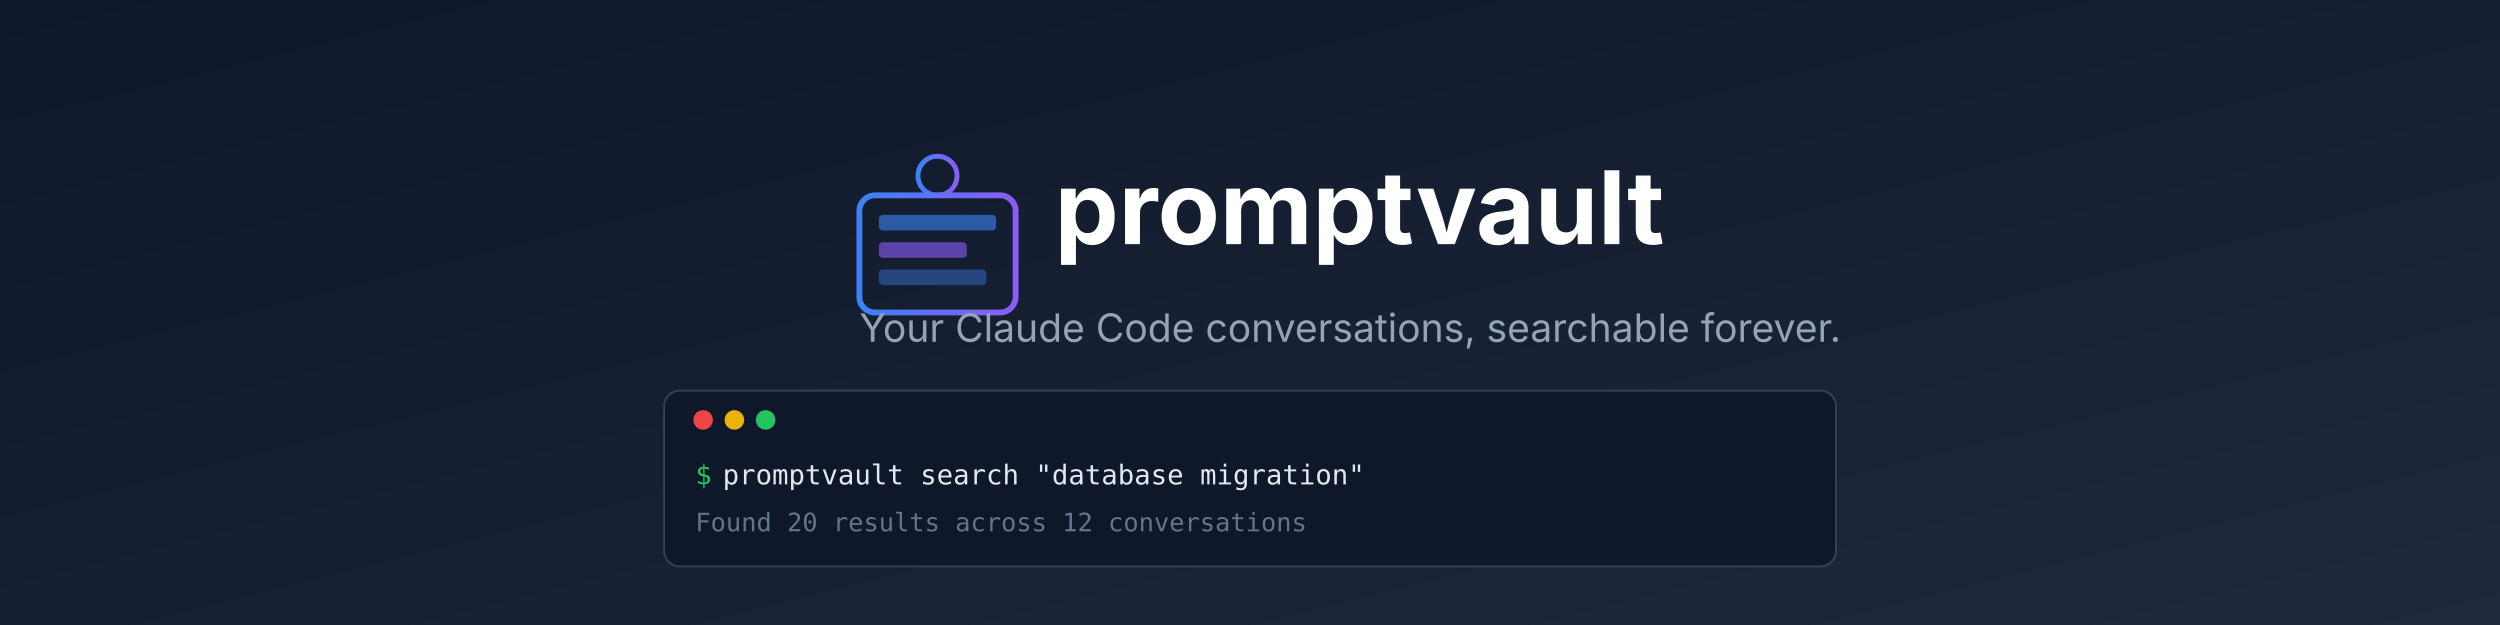
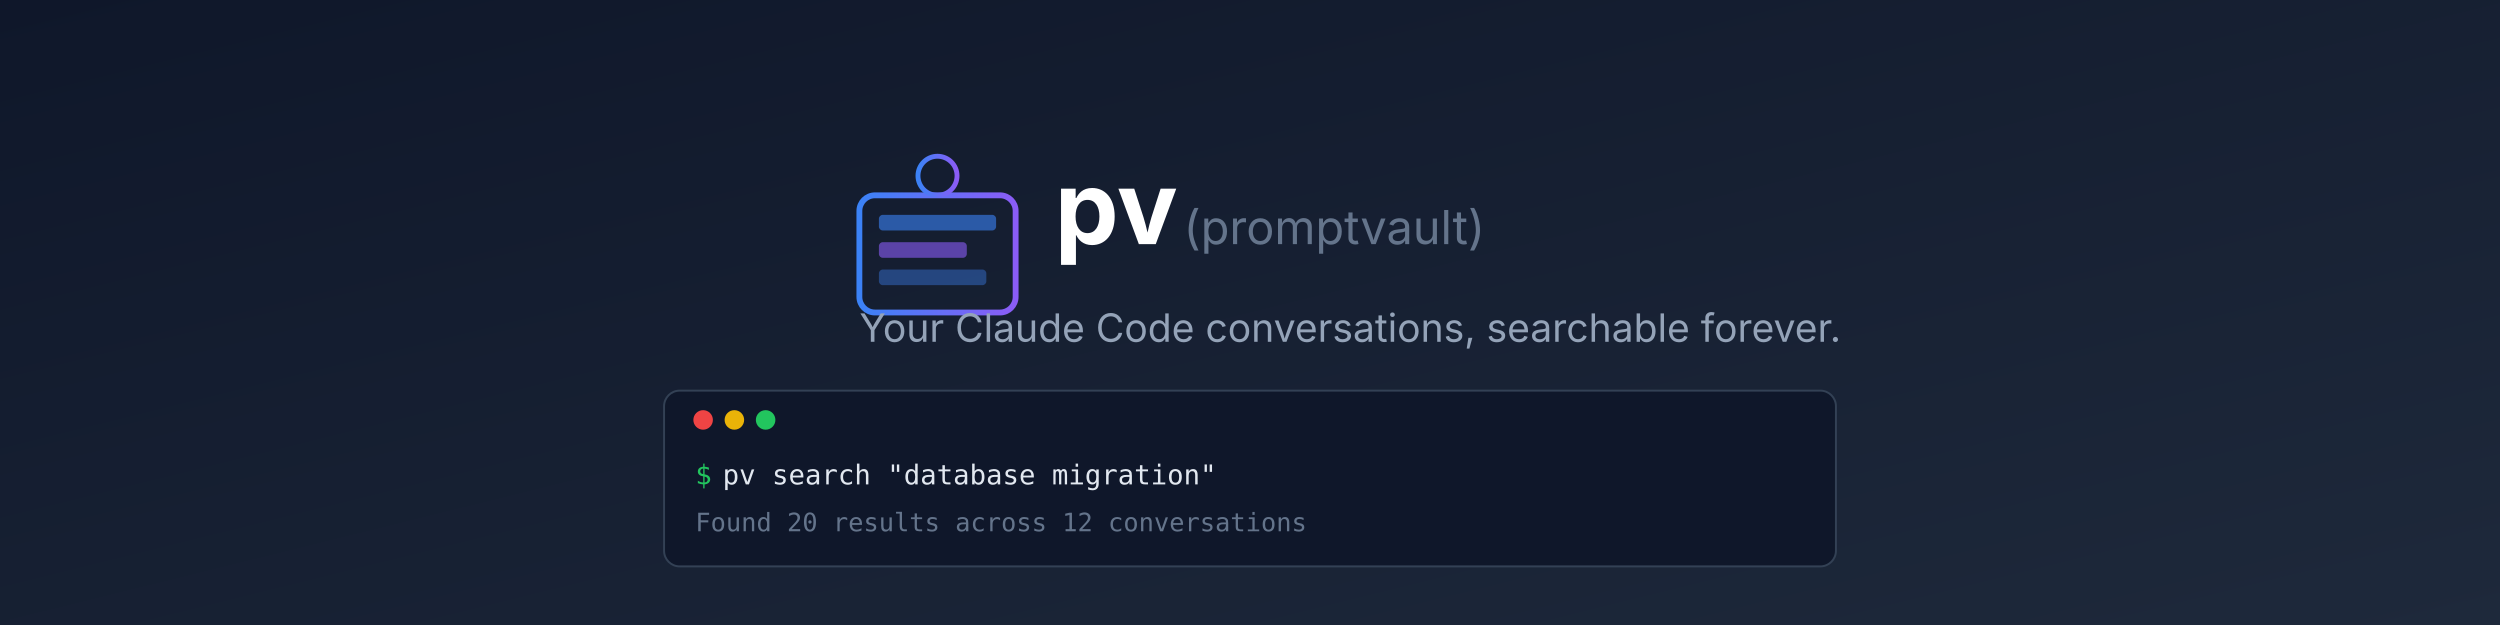
<svg xmlns="http://www.w3.org/2000/svg" width="1280" height="320" viewBox="0 0 1280 320">
  <defs>
    <linearGradient id="bg" x1="0%" y1="0%" x2="100%" y2="100%">
      <stop offset="0%" style="stop-color:#0f172a" />
      <stop offset="100%" style="stop-color:#1e293b" />
    </linearGradient>
    <linearGradient id="accent" x1="0%" y1="0%" x2="100%" y2="0%">
      <stop offset="0%" style="stop-color:#3b82f6" />
      <stop offset="100%" style="stop-color:#8b5cf6" />
    </linearGradient>
  </defs>
  <rect width="1280" height="320" fill="url(#bg)" rx="0" />
  <g transform="translate(440, 80)">
    <rect x="0" y="20" width="80" height="60" rx="8" fill="none" stroke="url(#accent)" stroke-width="3" />
    <rect x="10" y="30" width="60" height="8" rx="2" fill="#3b82f6" opacity="0.6" />
    <rect x="10" y="44" width="45" height="8" rx="2" fill="#8b5cf6" opacity="0.6" />
    <rect x="10" y="58" width="55" height="8" rx="2" fill="#3b82f6" opacity="0.4" />
    <circle cx="40" cy="10" r="10" fill="none" stroke="url(#accent)" stroke-width="2.5" />
    <line x1="40" y1="10" x2="40" y2="20" stroke="url(#accent)" stroke-width="2.5" />
  </g>
-   <text x="540" y="125" font-family="system-ui, -apple-system, sans-serif" font-size="52" font-weight="700" fill="white">promptvault</text>
+   <text x="540" y="125" font-family="system-ui, -apple-system, sans-serif" font-size="52" font-weight="700" fill="white">pv</text>
+   <text x="606" y="125" font-family="system-ui, -apple-system, sans-serif" font-size="24" font-weight="400" fill="#64748b">(promptvault)</text>
  <text x="440" y="175" font-family="system-ui, -apple-system, sans-serif" font-size="20" fill="#94a3b8">Your Claude Code conversations, searchable forever.</text>
  <g transform="translate(340, 200)">
    <rect width="600" height="90" rx="8" fill="#0f172a" stroke="#334155" stroke-width="1" />
    <circle cx="20" cy="15" r="5" fill="#ef4444" />
    <circle cx="36" cy="15" r="5" fill="#eab308" />
    <circle cx="52" cy="15" r="5" fill="#22c55e" />
    <text x="16" y="48" font-family="monospace" font-size="14" fill="#22c55e">$</text>
-     <text x="30" y="48" font-family="monospace" font-size="14" fill="#e2e8f0">promptvault search "database migration"</text>
+     <text x="30" y="48" font-family="monospace" font-size="14" fill="#e2e8f0">pv search "database migration"</text>
    <text x="16" y="72" font-family="monospace" font-size="13" fill="#64748b">Found 20 results across 12 conversations</text>
  </g>
</svg>
